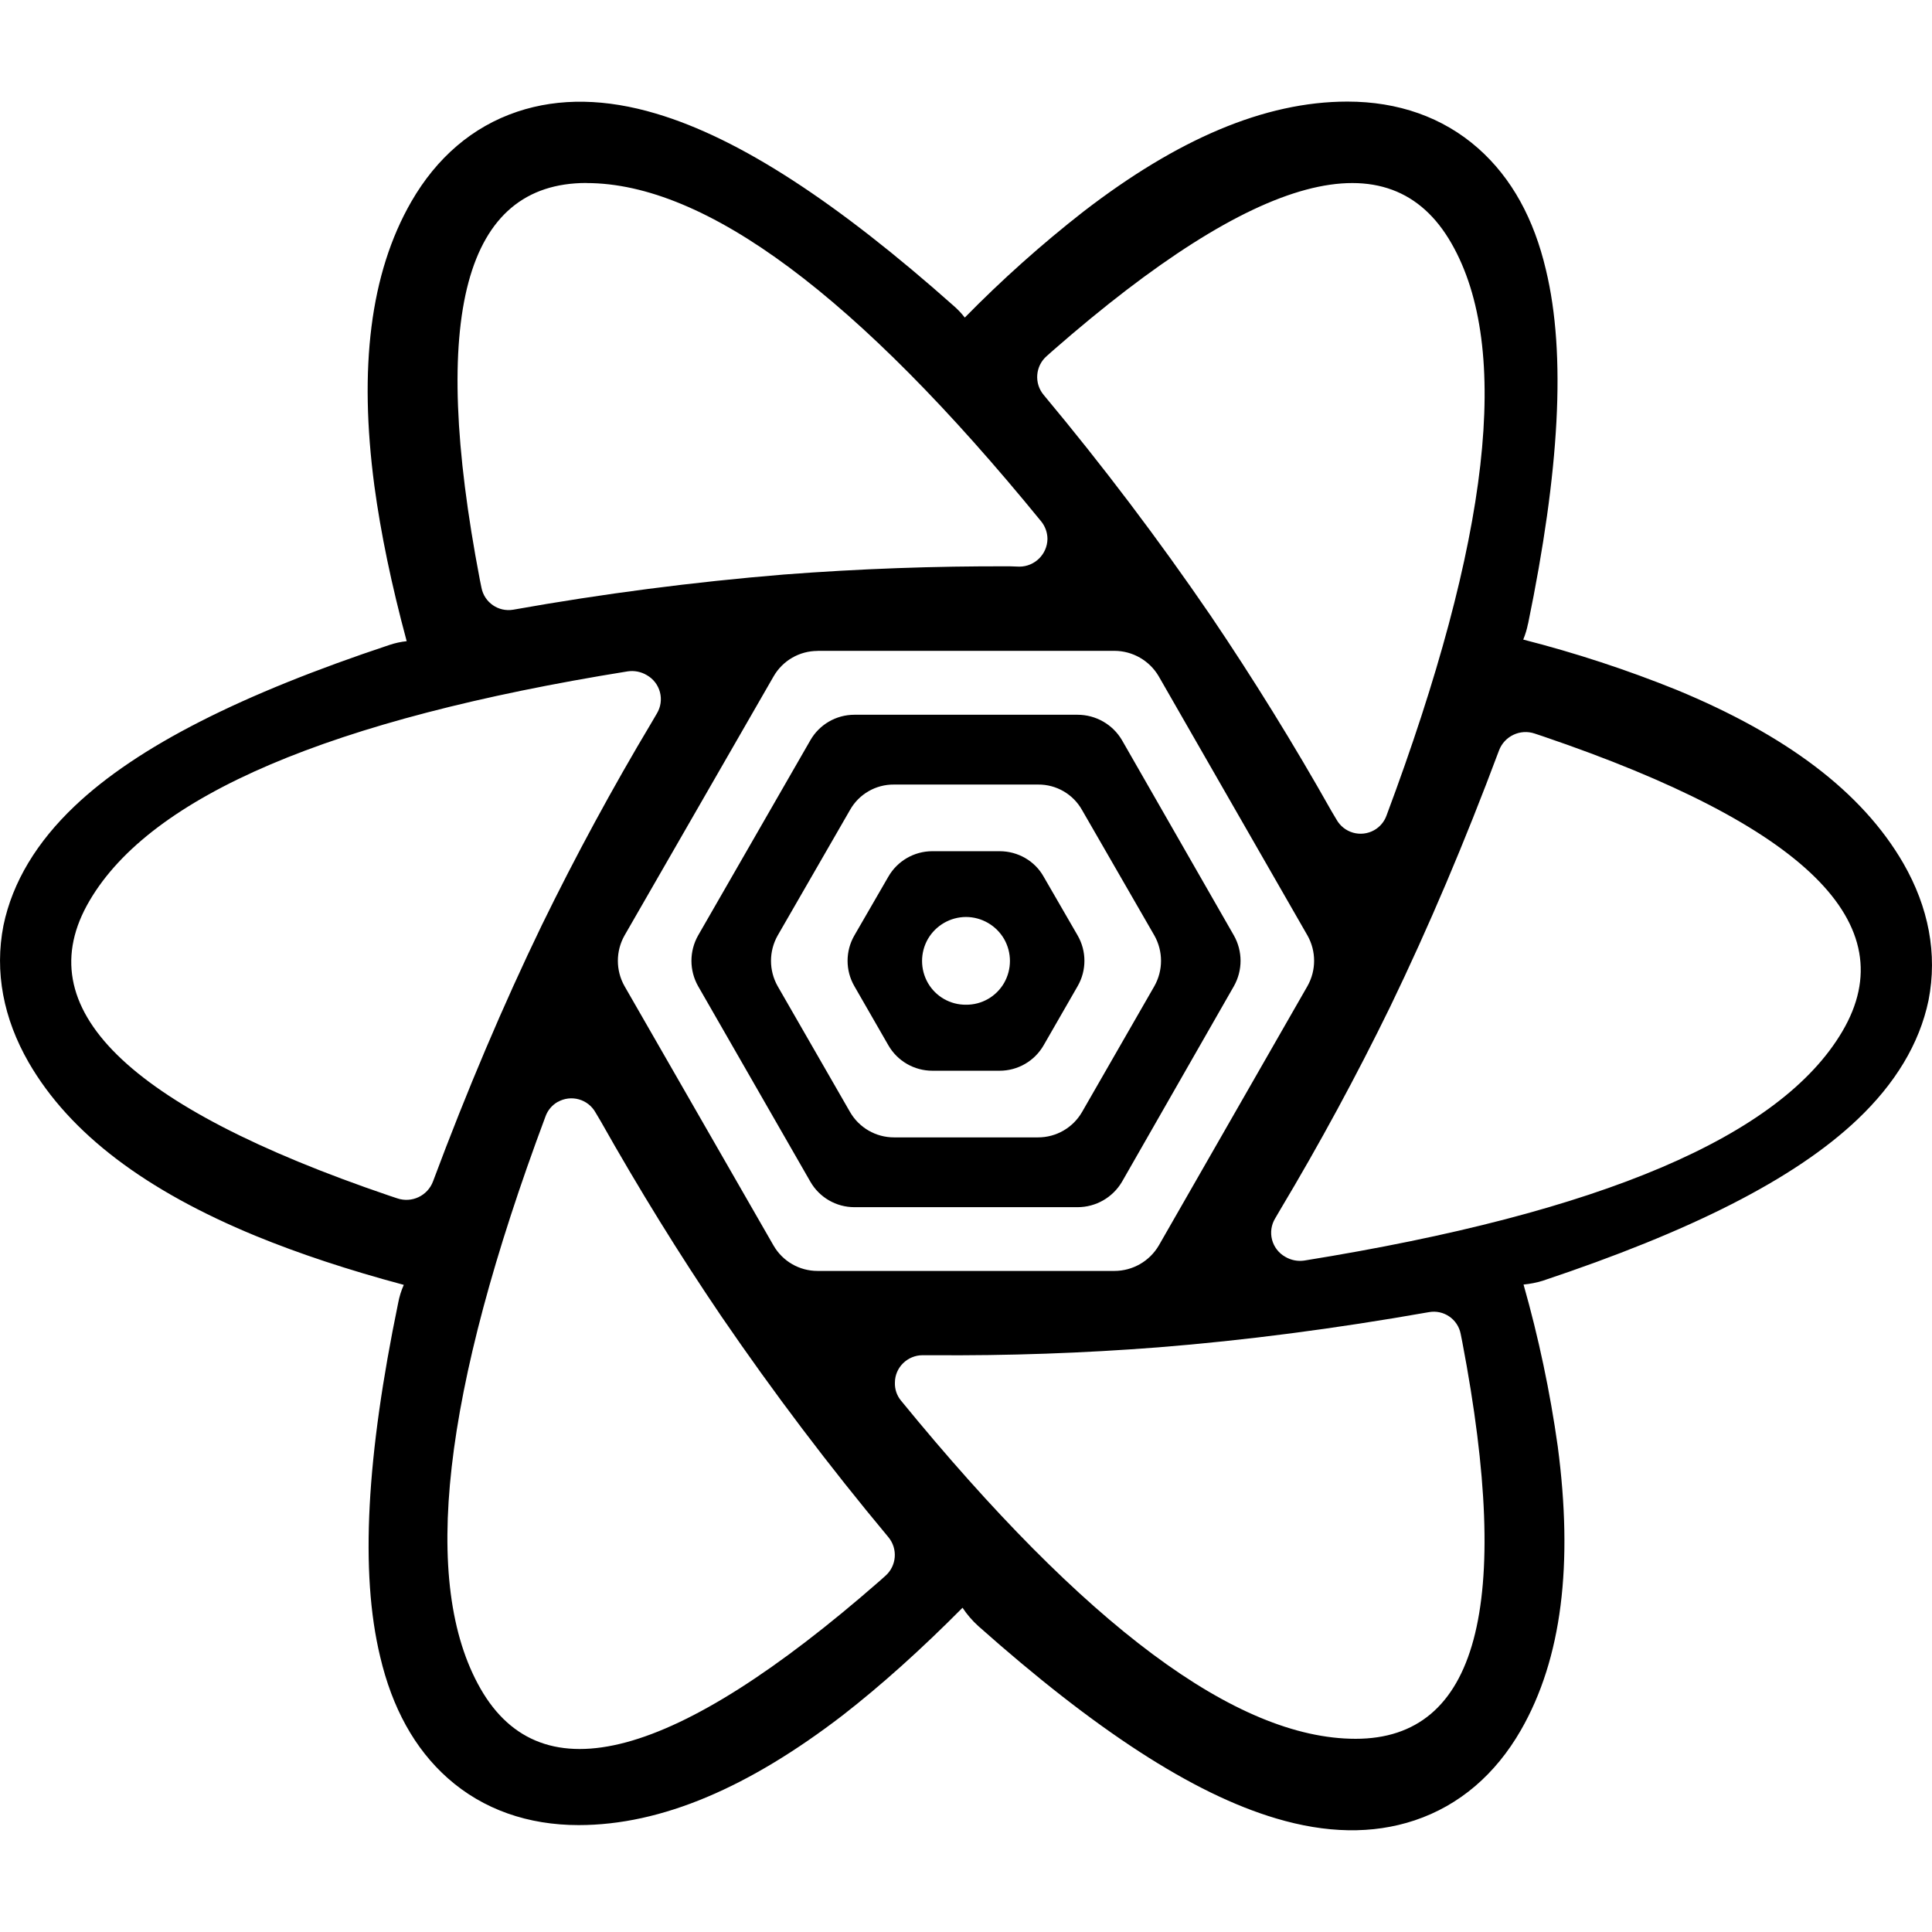
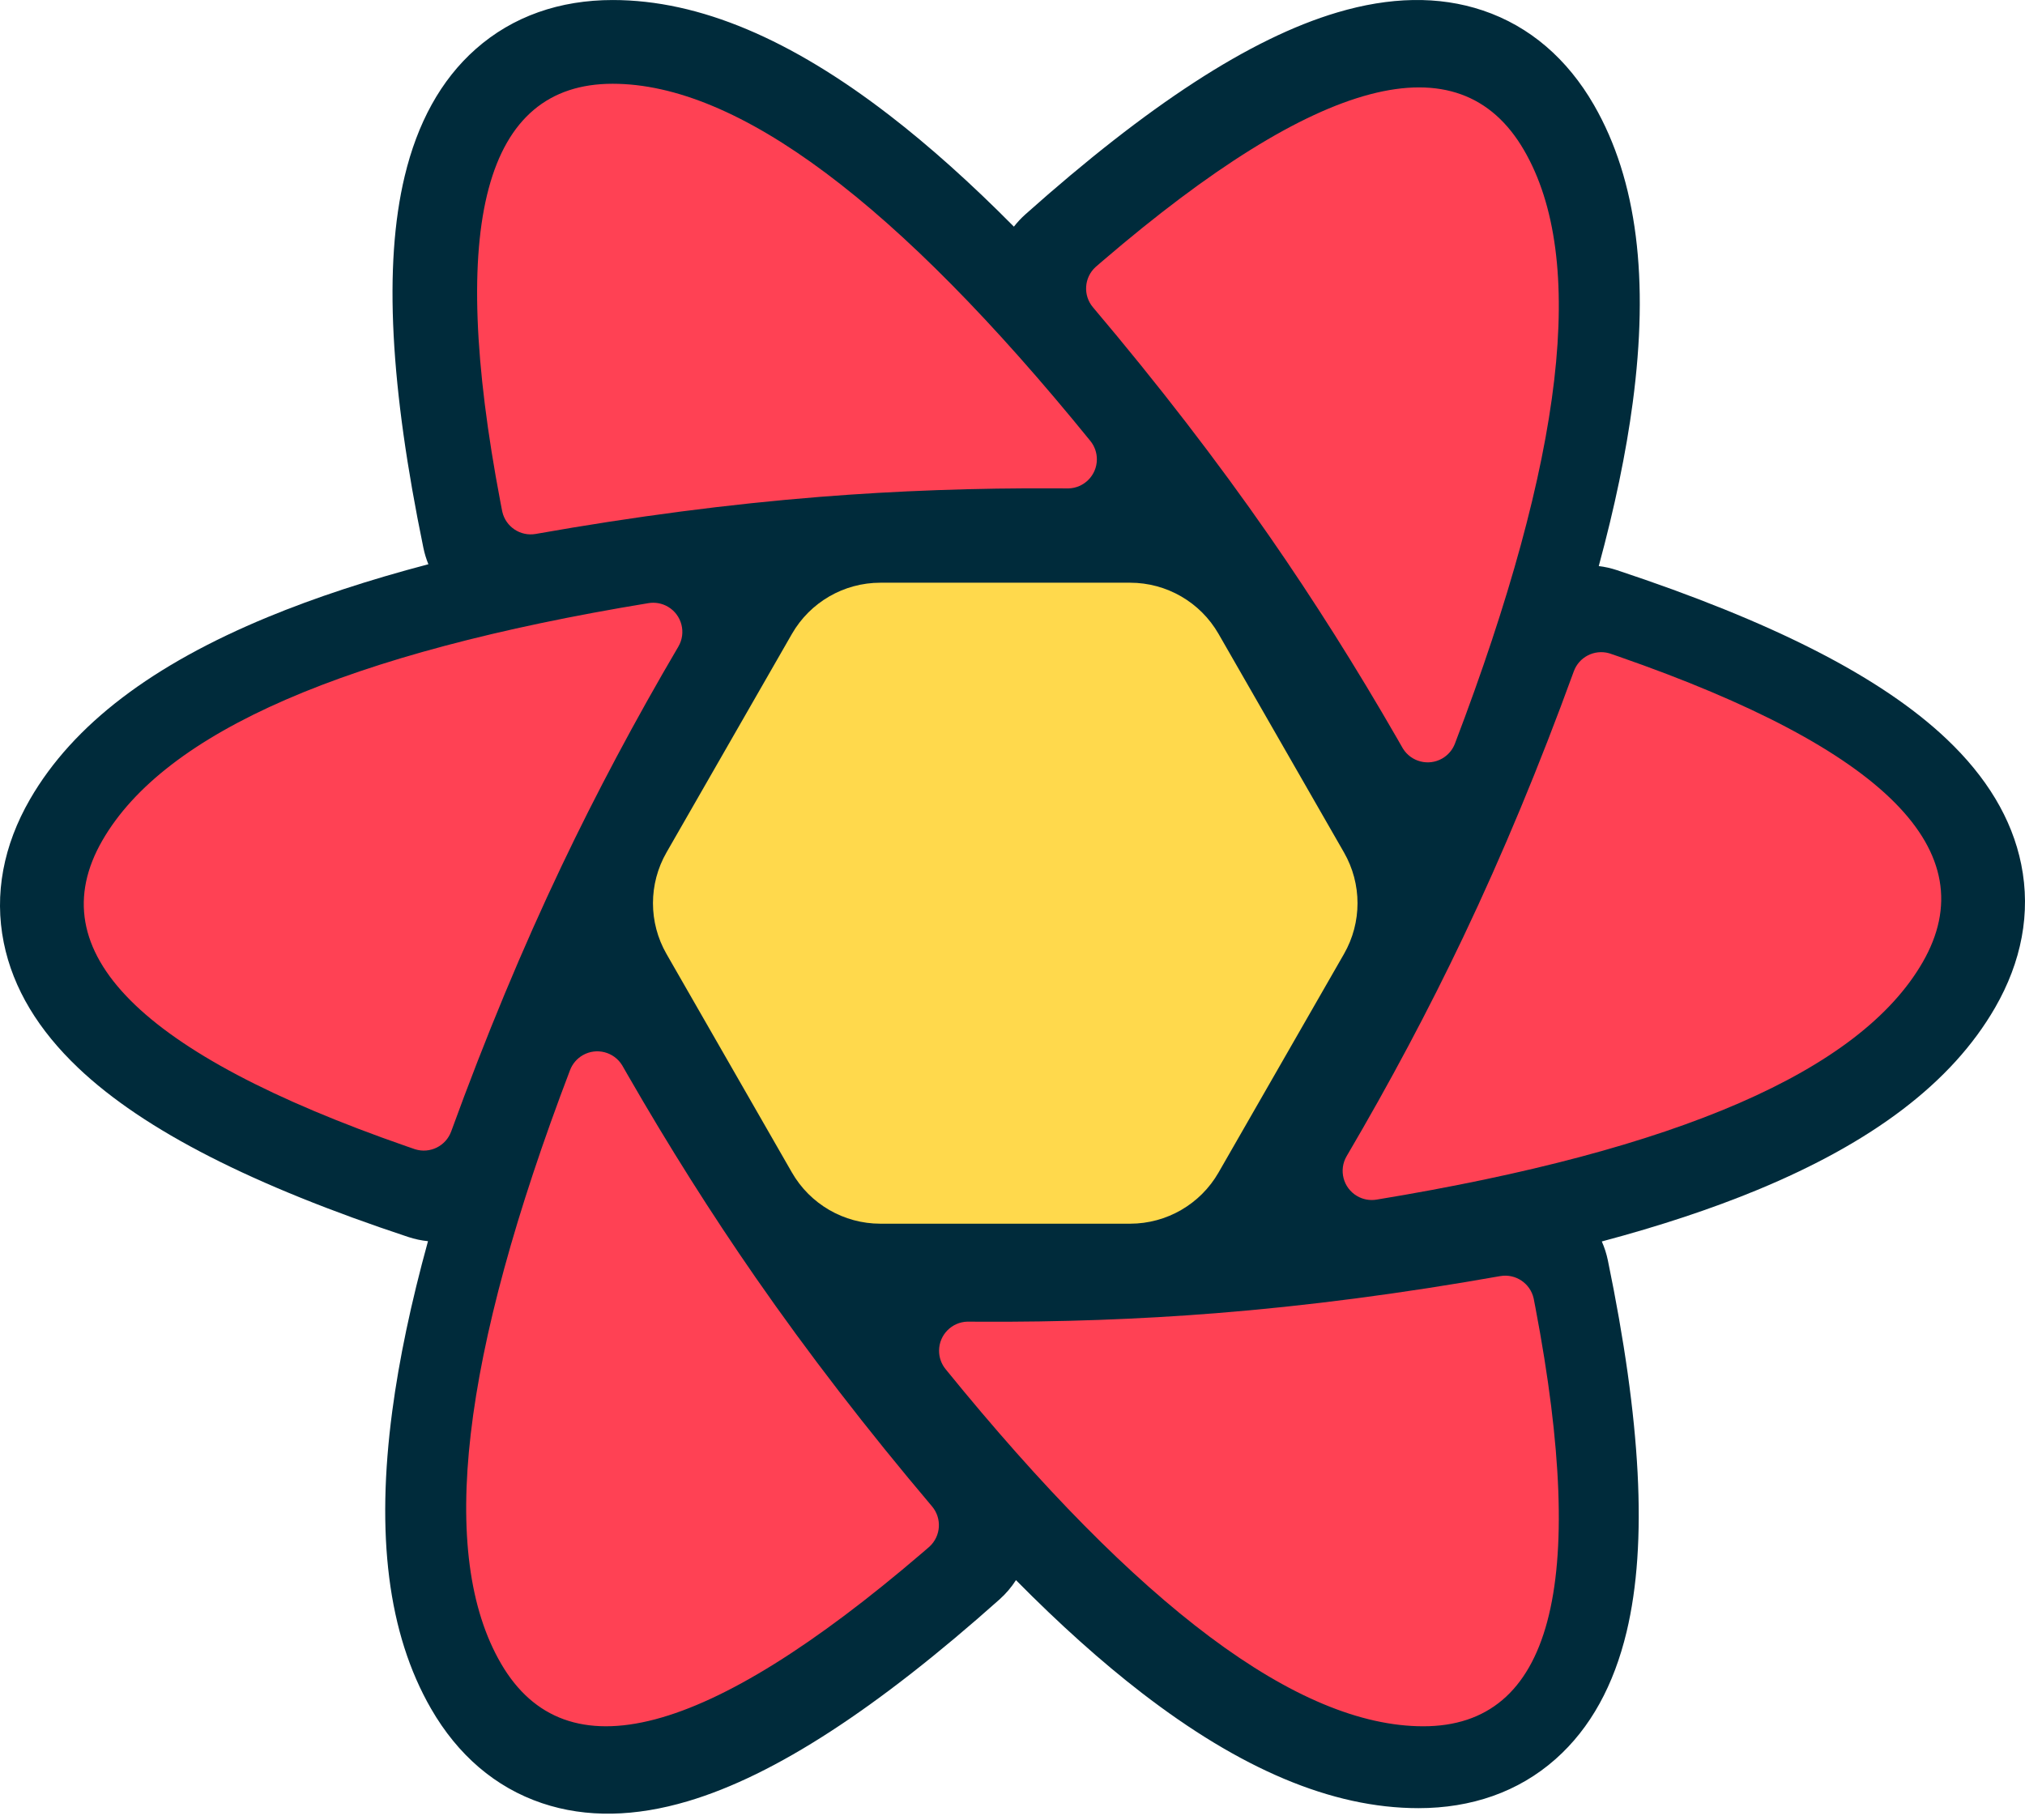
- <svg xmlns="http://www.w3.org/2000/svg" width="1em" height="1em" viewBox="0 0 24 24">
-   <path fill="currentColor" d="M6.93 13.688a.343.343 0 0 1 .468.132l.063.106q.72 1.277 1.5 2.426a36 36 0 0 0 2.074 2.742a.346.346 0 0 1-.039.484l-.074.066c-2.543 2.223-4.191 2.665-4.953 1.333c-.746-1.305-.477-3.672.808-7.11a.34.34 0 0 1 .153-.18M17.75 16.3a.34.34 0 0 1 .395.27l.02.1q.942 4.93-1.325 4.93c-1.48 0-3.36-1.402-5.649-4.203a.33.33 0 0 1-.074-.222c0-.188.156-.34.344-.34h.121a33 33 0 0 0 2.809-.098q1.606-.128 3.359-.437m.871-6.977a.353.353 0 0 1 .445-.21l.102.034q4.895 1.665 3.719 3.664q-1.148 1.957-6.684 2.848a.36.36 0 0 1-.238-.047a.343.343 0 0 1-.125-.476l.062-.106a34 34 0 0 0 1.367-2.523q.717-1.484 1.352-3.184M7.797 8.34a.36.36 0 0 1 .238.047a.343.343 0 0 1 .125.476l-.062.106a34 34 0 0 0-1.367 2.523q-.717 1.483-1.352 3.184a.353.353 0 0 1-.445.21l-.102-.034q-4.895-1.666-3.719-3.664Q2.261 9.23 7.797 8.34m5.281-3.984c2.543-2.223 4.192-2.664 4.953-1.332q1.12 1.954-.808 7.109a.34.34 0 0 1-.153.18a.343.343 0 0 1-.468-.133l-.063-.106a35 35 0 0 0-1.5-2.426a36 36 0 0 0-2.074-2.742a.346.346 0 0 1 .039-.484ZM7.285 2.274q2.22 0 5.649 4.203a.35.35 0 0 1 .078.218a.35.35 0 0 1-.348.344l-.117-.004a35 35 0 0 0-2.809.102a36 36 0 0 0-3.363.437a.343.343 0 0 1-.394-.273l-.02-.098q-.944-4.929 1.324-4.93m2.871 5.812h3.688a.64.64 0 0 1 .55.316l1.848 3.22a.64.64 0 0 1 0 .628l-1.847 3.223a.64.64 0 0 1-.551.316h-3.688a.63.63 0 0 1-.547-.316L7.758 12.25a.64.64 0 0 1 0-.629L9.61 8.402a.63.63 0 0 1 .546-.316m3.23.793a.64.64 0 0 1 .552.316l1.39 2.426a.64.64 0 0 1 0 .629l-1.39 2.43a.64.64 0 0 1-.551.316h-2.774a.63.63 0 0 1-.546-.316l-1.395-2.43a.64.64 0 0 1 0-.629l1.395-2.426a.63.63 0 0 1 .546-.316Zm-.491.867h-1.79a.62.62 0 0 0-.546.316l-.899 1.56a.64.64 0 0 0 0 .628l.899 1.563a.63.63 0 0 0 .547.316h1.789a.63.63 0 0 0 .547-.316l.898-1.563a.64.64 0 0 0 0-.629l-.898-1.558a.62.62 0 0 0-.547-.317m-.477.828c.227 0 .438.121.547.317l.422.73a.63.63 0 0 1 0 .629l-.422.734a.63.63 0 0 1-.547.317h-.836a.63.63 0 0 1-.547-.317l-.422-.734a.63.63 0 0 1 0-.629l.422-.73a.63.63 0 0 1 .547-.317zm-.418.817a.55.55 0 0 0-.473.273a.55.55 0 0 0 0 .547a.54.54 0 0 0 .473.27a.54.54 0 0 0 .473-.27a.55.55 0 0 0 0-.547a.55.55 0 0 0-.473-.273m-4.422.546h.98M18.982 7.75c.39-1.894.476-3.344.222-4.398c-.148-.63-.422-1.137-.84-1.508c-.441-.39-1-.582-1.625-.582c-1.035 0-2.12.472-3.281 1.367a15 15 0 0 0-1.473 1.316a1 1 0 0 0-.136-.144c-1.446-1.285-2.66-2.082-3.7-2.39c-.617-.184-1.195-.2-1.722-.024c-.559.187-1.004.574-1.317 1.117c-.515.894-.652 2.074-.46 3.527q.119.885.402 1.934a1 1 0 0 0-.215.047C3.008 8.62 1.71 9.269.926 10.015c-.465.442-.77.938-.883 1.481c-.113.578 0 1.156.312 1.7c.516.894 1.465 1.597 2.817 2.155q.813.334 1.844.61a1 1 0 0 0-.07.226c-.391 1.891-.477 3.344-.223 4.395c.148.629.425 1.14.84 1.508c.44.39 1 .582 1.625.582c1.035 0 2.12-.473 3.28-1.364q.715-.556 1.489-1.336a1.2 1.2 0 0 0 .195.227c1.446 1.285 2.66 2.082 3.7 2.39c.617.184 1.195.2 1.722.024c.559-.187 1.004-.574 1.317-1.117c.515-.894.652-2.074.46-3.527a15 15 0 0 0-.425-2.012a1.2 1.2 0 0 0 .238-.047c1.828-.61 3.125-1.258 3.91-2.004c.465-.441.77-.937.883-1.48c.113-.578 0-1.157-.312-1.7c-.516-.894-1.465-1.597-2.817-2.156a15 15 0 0 0-1.906-.625a1 1 0 0 0 .059-.195" />
+ <svg xmlns="http://www.w3.org/2000/svg" width="256px" height="230px" viewBox="0 0 256 230" version="1.1" preserveAspectRatio="xMidYMid">
+   <g>
+     <path d="M157.98,142.487 L153.07,151.014 C151.59,153.582 148.852,155.165 145.888,155.165 L108.271,155.165 C105.306,155.165 102.568,153.582 101.089,151.014 L96.178,142.487 L157.98,142.487 Z M171.727,118.617 L163.069,133.651 L91.089,133.651 L82.431,118.617 L171.727,118.617 Z M163.387,95.275 L171.741,109.781 L82.417,109.781 L90.771,95.275 L163.387,95.275 Z M145.888,73.209 C148.852,73.209 151.59,74.792 153.07,77.36 L158.298,86.439 L95.86,86.439 L101.089,77.36 C102.568,74.792 105.306,73.209 108.271,73.209 L145.888,73.209 Z" fill="#00435B" />
+     <path d="M53.523,69.252 C49.356,49.046 48.461,33.548 51.155,22.295 C52.757,15.602 55.686,10.142 60.139,6.202 C64.841,2.043 70.785,0.003 77.465,0.003 C88.483,0.003 100.067,5.027 112.446,14.573 C117.495,18.466 122.735,23.159 128.177,28.654 C128.611,28.097 129.1,27.571 129.646,27.085 C145.032,13.373 157.986,4.854 169.066,1.57 C175.654,-0.384 181.839,-0.57 187.471,1.326 C193.417,3.327 198.154,7.463 201.497,13.256 C207.013,22.817 208.467,35.38 206.411,50.893 C205.573,57.216 204.14,64.103 202.115,71.566 C202.879,71.658 203.645,71.828 204.403,72.079 C223.924,78.548 237.748,85.505 246.117,93.456 C251.096,98.186 254.348,103.452 255.524,109.282 C256.764,115.435 255.554,121.606 252.216,127.395 C246.71,136.943 236.587,144.472 222.164,150.436 C216.373,152.831 209.821,155 202.5,156.951 C202.834,157.705 203.094,158.506 203.267,159.346 C207.434,179.552 208.328,195.05 205.635,206.303 C204.033,212.996 201.104,218.456 196.65,222.396 C191.949,226.555 186.004,228.595 179.325,228.595 C168.306,228.595 156.723,223.571 144.344,214.025 C139.241,210.09 133.943,205.339 128.438,199.768 C127.872,200.654 127.177,201.477 126.354,202.21 C110.968,215.922 98.014,224.441 86.934,227.725 C80.346,229.679 74.161,229.865 68.529,227.969 C62.583,225.968 57.846,221.832 54.503,216.039 C48.987,206.478 47.533,193.915 49.589,178.402 C50.458,171.851 51.965,164.693 54.107,156.917 C53.27,156.833 52.429,156.655 51.597,156.38 C32.076,149.911 18.252,142.954 9.883,135.003 C4.904,130.273 1.652,125.007 0.476,119.177 C-0.764,113.024 0.446,106.852 3.784,101.063 C9.29,91.516 19.413,83.986 33.836,78.022 C39.799,75.556 46.57,73.33 54.156,71.334 C53.886,70.673 53.672,69.977 53.523,69.252 Z" fill="#002B3B" />
+     <path d="M189.647,161.333 C191.588,160.989 193.448,162.233 193.882,164.142 L193.905,164.255 L194.112,165.33 C200.822,200.606 196.095,218.245 179.932,218.245 C164.119,218.245 143.988,203.194 119.54,173.092 C119,172.427 118.708,171.595 118.716,170.738 C118.733,168.742 120.335,167.131 122.317,167.087 L122.431,167.087 L123.719,167.096 C134.007,167.152 144.008,166.793 153.723,166.02 C165.19,165.107 177.165,163.545 189.647,161.333 Z M78.646,134.667 L78.708,134.772 L79.354,135.899 C84.531,144.899 89.924,153.441 95.535,161.526 C102.142,171.046 109.572,180.684 117.825,190.44 C119.101,191.949 118.956,194.189 117.515,195.522 L117.422,195.605 L116.591,196.32 C89.285,219.717 71.537,224.388 63.348,210.332 C55.331,196.575 58.238,171.559 72.067,135.285 C72.371,134.488 72.942,133.821 73.683,133.398 C75.414,132.41 77.61,132.981 78.646,134.667 Z M203.503,82.613 L203.615,82.65 L204.643,83.004 C238.348,94.729 251.153,107.614 243.059,121.659 C235.143,135.395 212.129,145.397 174.018,151.663 C173.168,151.803 172.296,151.64 171.554,151.204 C169.8,150.173 169.214,147.915 170.245,146.162 C175.703,136.876 180.62,127.638 184.994,118.445 C189.954,108.02 194.609,96.829 198.959,84.874 C199.619,83.062 201.556,82.077 203.391,82.58 L203.503,82.613 Z M84.446,76.71 C86.2,77.741 86.786,79.998 85.755,81.752 C80.297,91.037 75.38,100.276 71.006,109.469 C66.046,119.894 61.391,131.084 57.041,143.039 C56.368,144.889 54.364,145.876 52.497,145.301 L52.385,145.264 L51.357,144.909 C17.652,133.185 4.847,120.3 12.941,106.255 C20.857,92.518 43.871,82.517 81.982,76.251 C82.832,76.111 83.704,76.273 84.446,76.71 Z M192.652,18.962 C200.669,32.72 197.762,57.736 183.933,94.01 C183.629,94.807 183.058,95.474 182.317,95.897 C180.586,96.885 178.39,96.314 177.354,94.628 L177.292,94.523 L176.646,93.396 C171.469,84.396 166.076,75.854 160.465,67.769 C153.858,58.249 146.428,48.611 138.175,38.855 C136.899,37.346 137.044,35.106 138.485,33.773 L138.578,33.69 L139.409,32.975 C166.715,9.578 184.463,4.907 192.652,18.962 Z M77.449,10.59 C93.263,10.59 113.394,25.641 137.841,55.742 C138.382,56.407 138.673,57.24 138.666,58.097 C138.648,60.093 137.046,61.704 135.065,61.747 L134.95,61.748 L133.662,61.739 C123.375,61.683 113.373,62.042 103.659,62.815 C92.191,63.728 80.216,65.29 67.734,67.502 C65.793,67.846 63.933,66.602 63.5,64.692 L63.476,64.579 L63.269,63.505 C56.559,28.228 61.286,10.59 77.449,10.59 Z" fill="#FF4154" />
+     <g transform="translate(80.57554, 73.66907)" fill="#FFD94C">
+       <path d="M30.719,-1.39989681e-23 L62.295,-1.39989681e-23 C66.913,-1.39989681e-23 71.178,2.47 73.476,6.475 L89.331,34.101 C91.612,38.075 91.612,42.961 89.331,46.935 L73.476,74.561 C71.178,78.566 66.913,81.036 62.295,81.036 L30.719,81.036 C26.101,81.036 21.836,78.566 19.537,74.561 L3.683,46.935 C1.402,42.961 1.402,38.075 3.683,34.101 L19.537,6.475 C21.836,2.47 26.101,-1.39989681e-23 30.719,-1.39989681e-23 Z M57.482,8.338 C62.103,8.338 66.37,10.811 68.667,14.819 L79.723,34.107 C81.999,38.078 81.999,42.958 79.723,46.929 L68.667,66.217 C66.37,70.225 62.103,72.698 57.482,72.698 L35.531,72.698 C30.911,72.698 26.644,70.225 24.347,66.217 L13.291,46.929 C11.015,42.958 11.015,38.078 13.291,34.107 L24.347,14.819 C26.644,10.811 30.911,8.338 35.531,8.338 L57.482,8.338 Z M52.295,17.458 L40.719,17.458 C36.103,17.458 31.84,19.925 29.54,23.927 L29.54,23.927 L23.698,34.095 C21.413,38.072 21.413,42.964 23.698,46.941 L23.698,46.941 L29.54,57.109 C31.84,61.111 36.103,63.578 40.719,63.578 L40.719,63.578 L52.295,63.578 C56.911,63.578 61.174,61.111 63.474,57.109 L63.474,57.109 L69.316,46.941 C71.601,42.964 71.601,38.072 69.316,34.095 L69.316,34.095 L63.474,23.927 C61.174,19.925 56.911,17.458 52.295,17.458 L52.295,17.458 Z M47.301,26.187 C51.913,26.187 56.174,28.651 58.474,32.648 L59.303,34.087 C61.594,38.068 61.594,42.968 59.303,46.949 L58.474,48.388 C56.174,52.385 51.913,54.849 47.301,54.849 L45.713,54.849 C41.101,54.849 36.84,52.385 34.54,48.388 L33.711,46.949 C31.42,42.968 31.42,38.068 33.711,34.087 L34.54,32.648 C36.84,28.651 41.101,26.187 45.713,26.187 L47.301,26.187 Z M46.509,34.786 C44.456,34.786 42.563,35.878 41.538,37.652 C40.514,39.425 40.514,41.611 41.538,43.384 C42.563,45.158 44.456,46.25 46.505,46.25 L46.505,46.25 C48.558,46.25 50.451,45.158 51.476,43.384 C52.5,41.611 52.5,39.425 51.476,37.652 C50.451,35.878 48.558,34.786 46.509,34.786 L46.509,34.786 Z M2.01124849e-22,40.518 L10.321,40.518" />
+     </g>
+   </g>
</svg>
